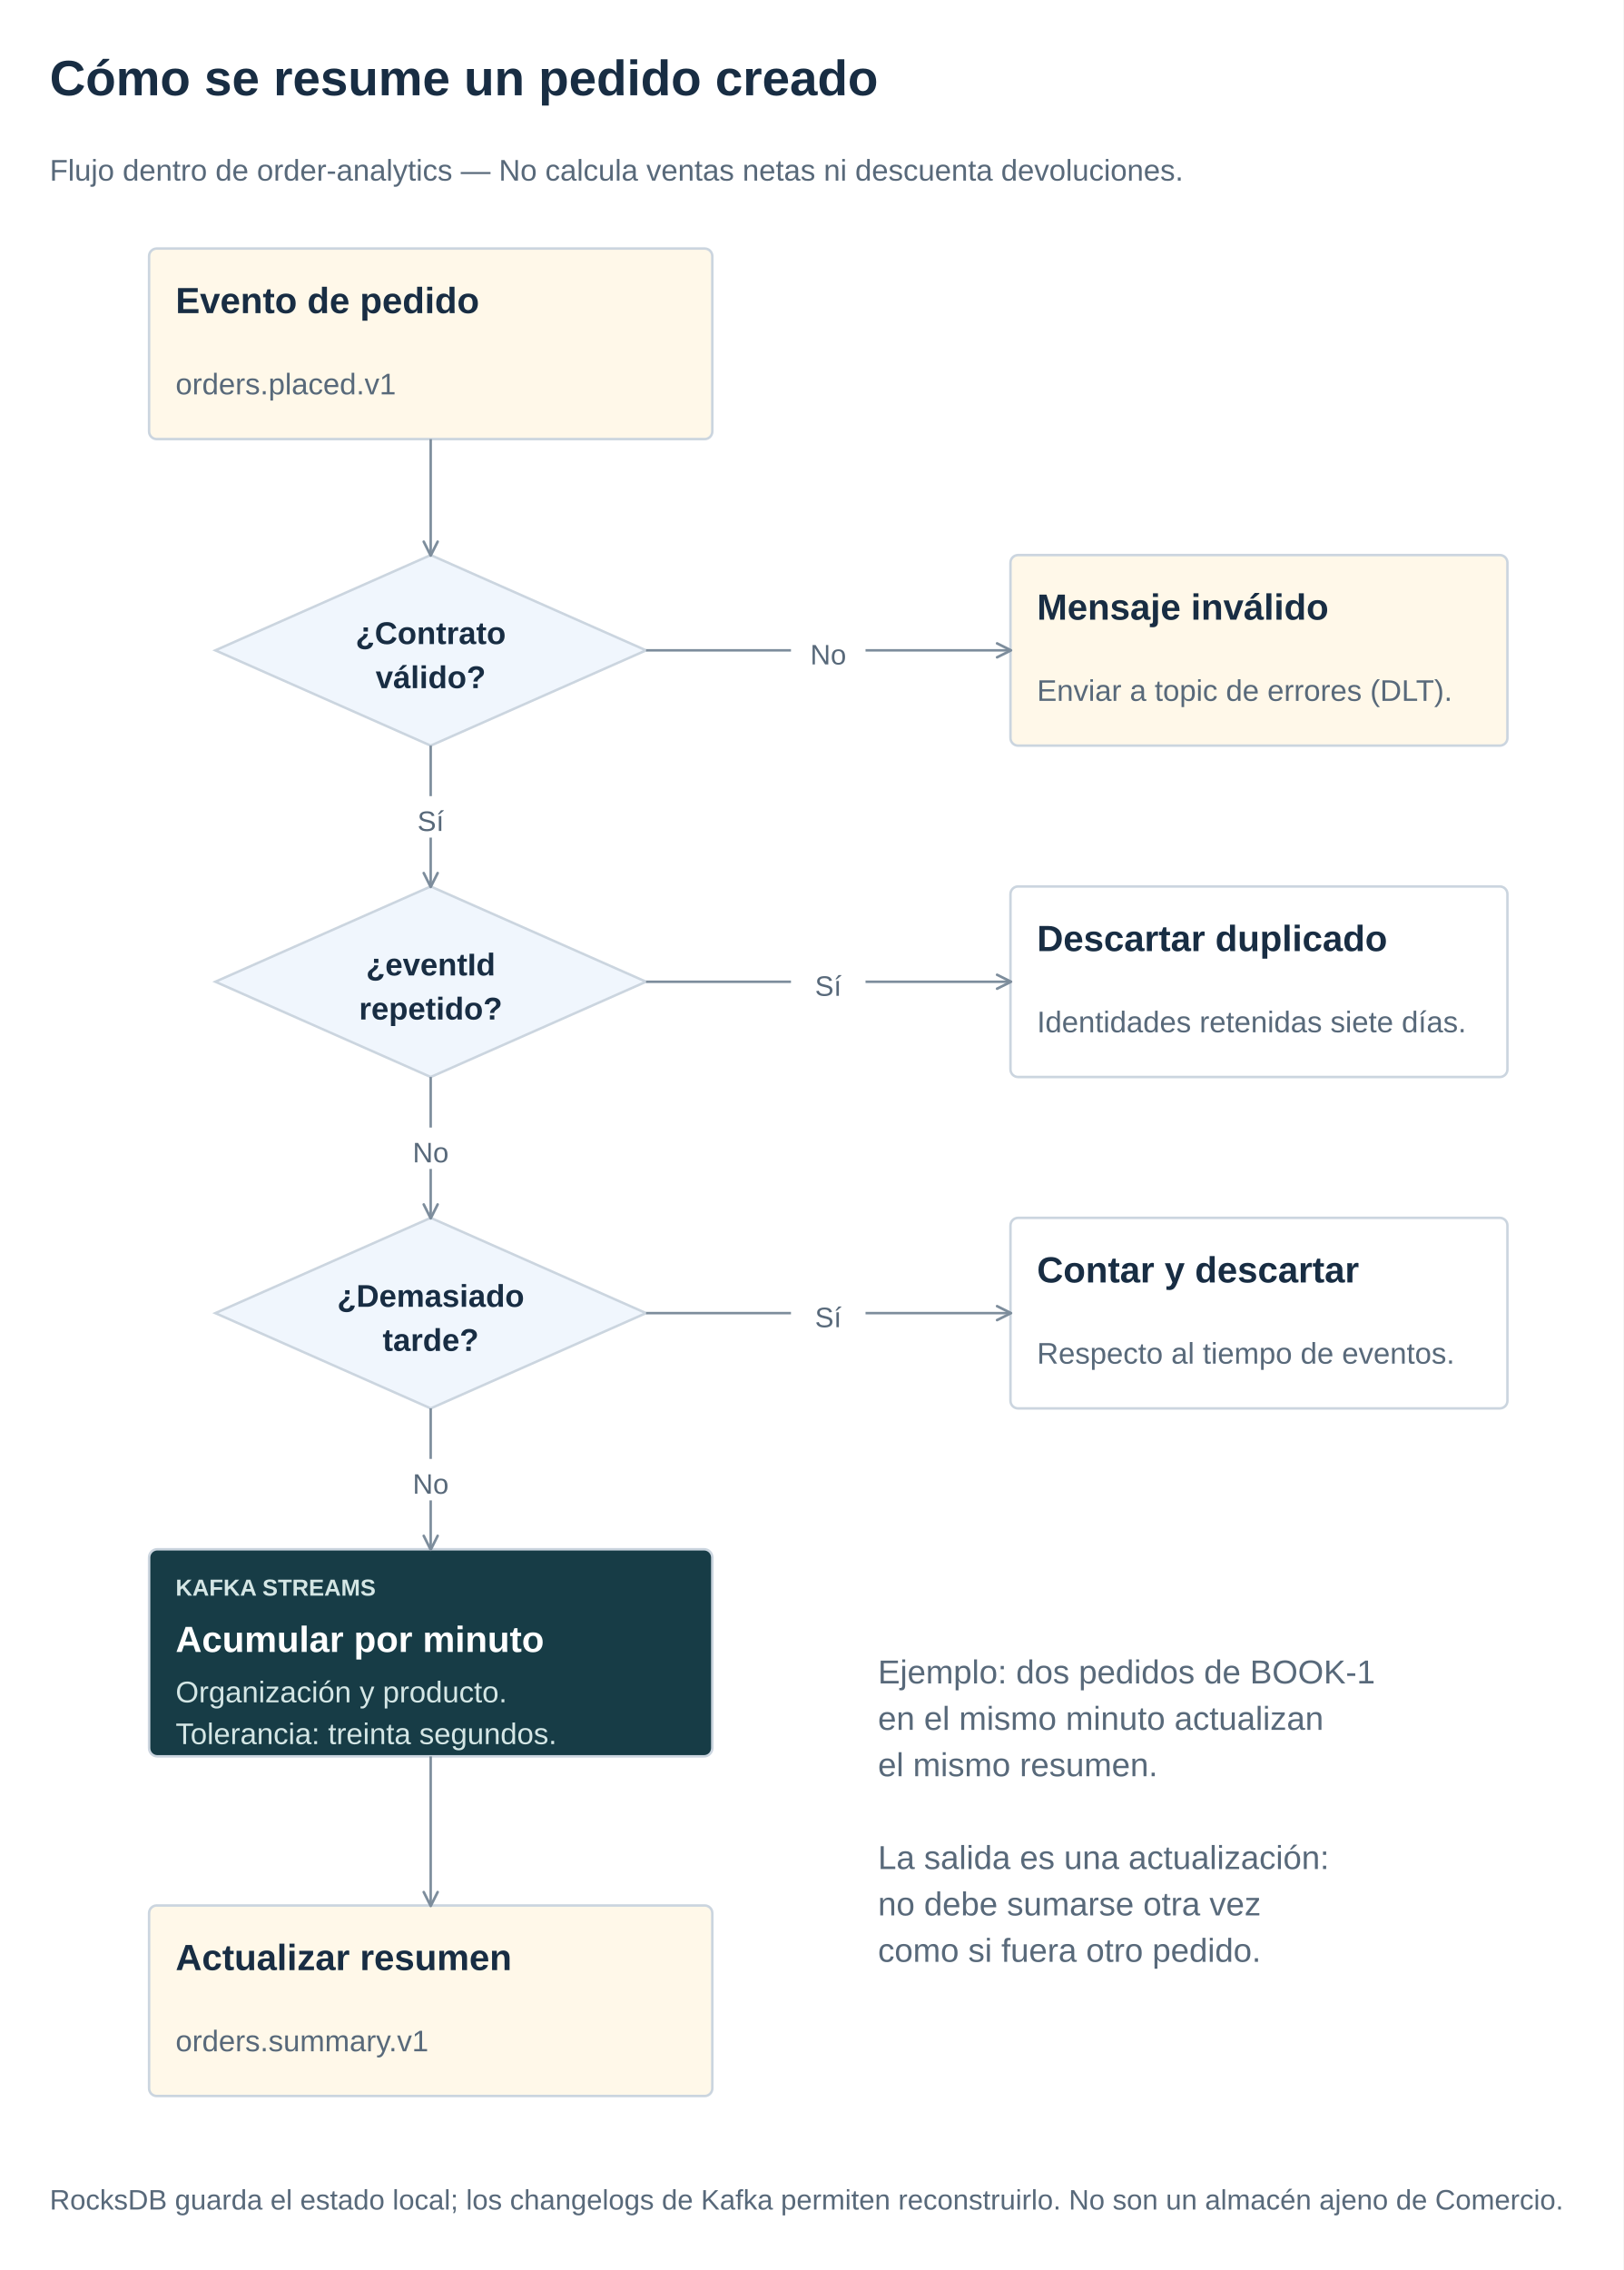
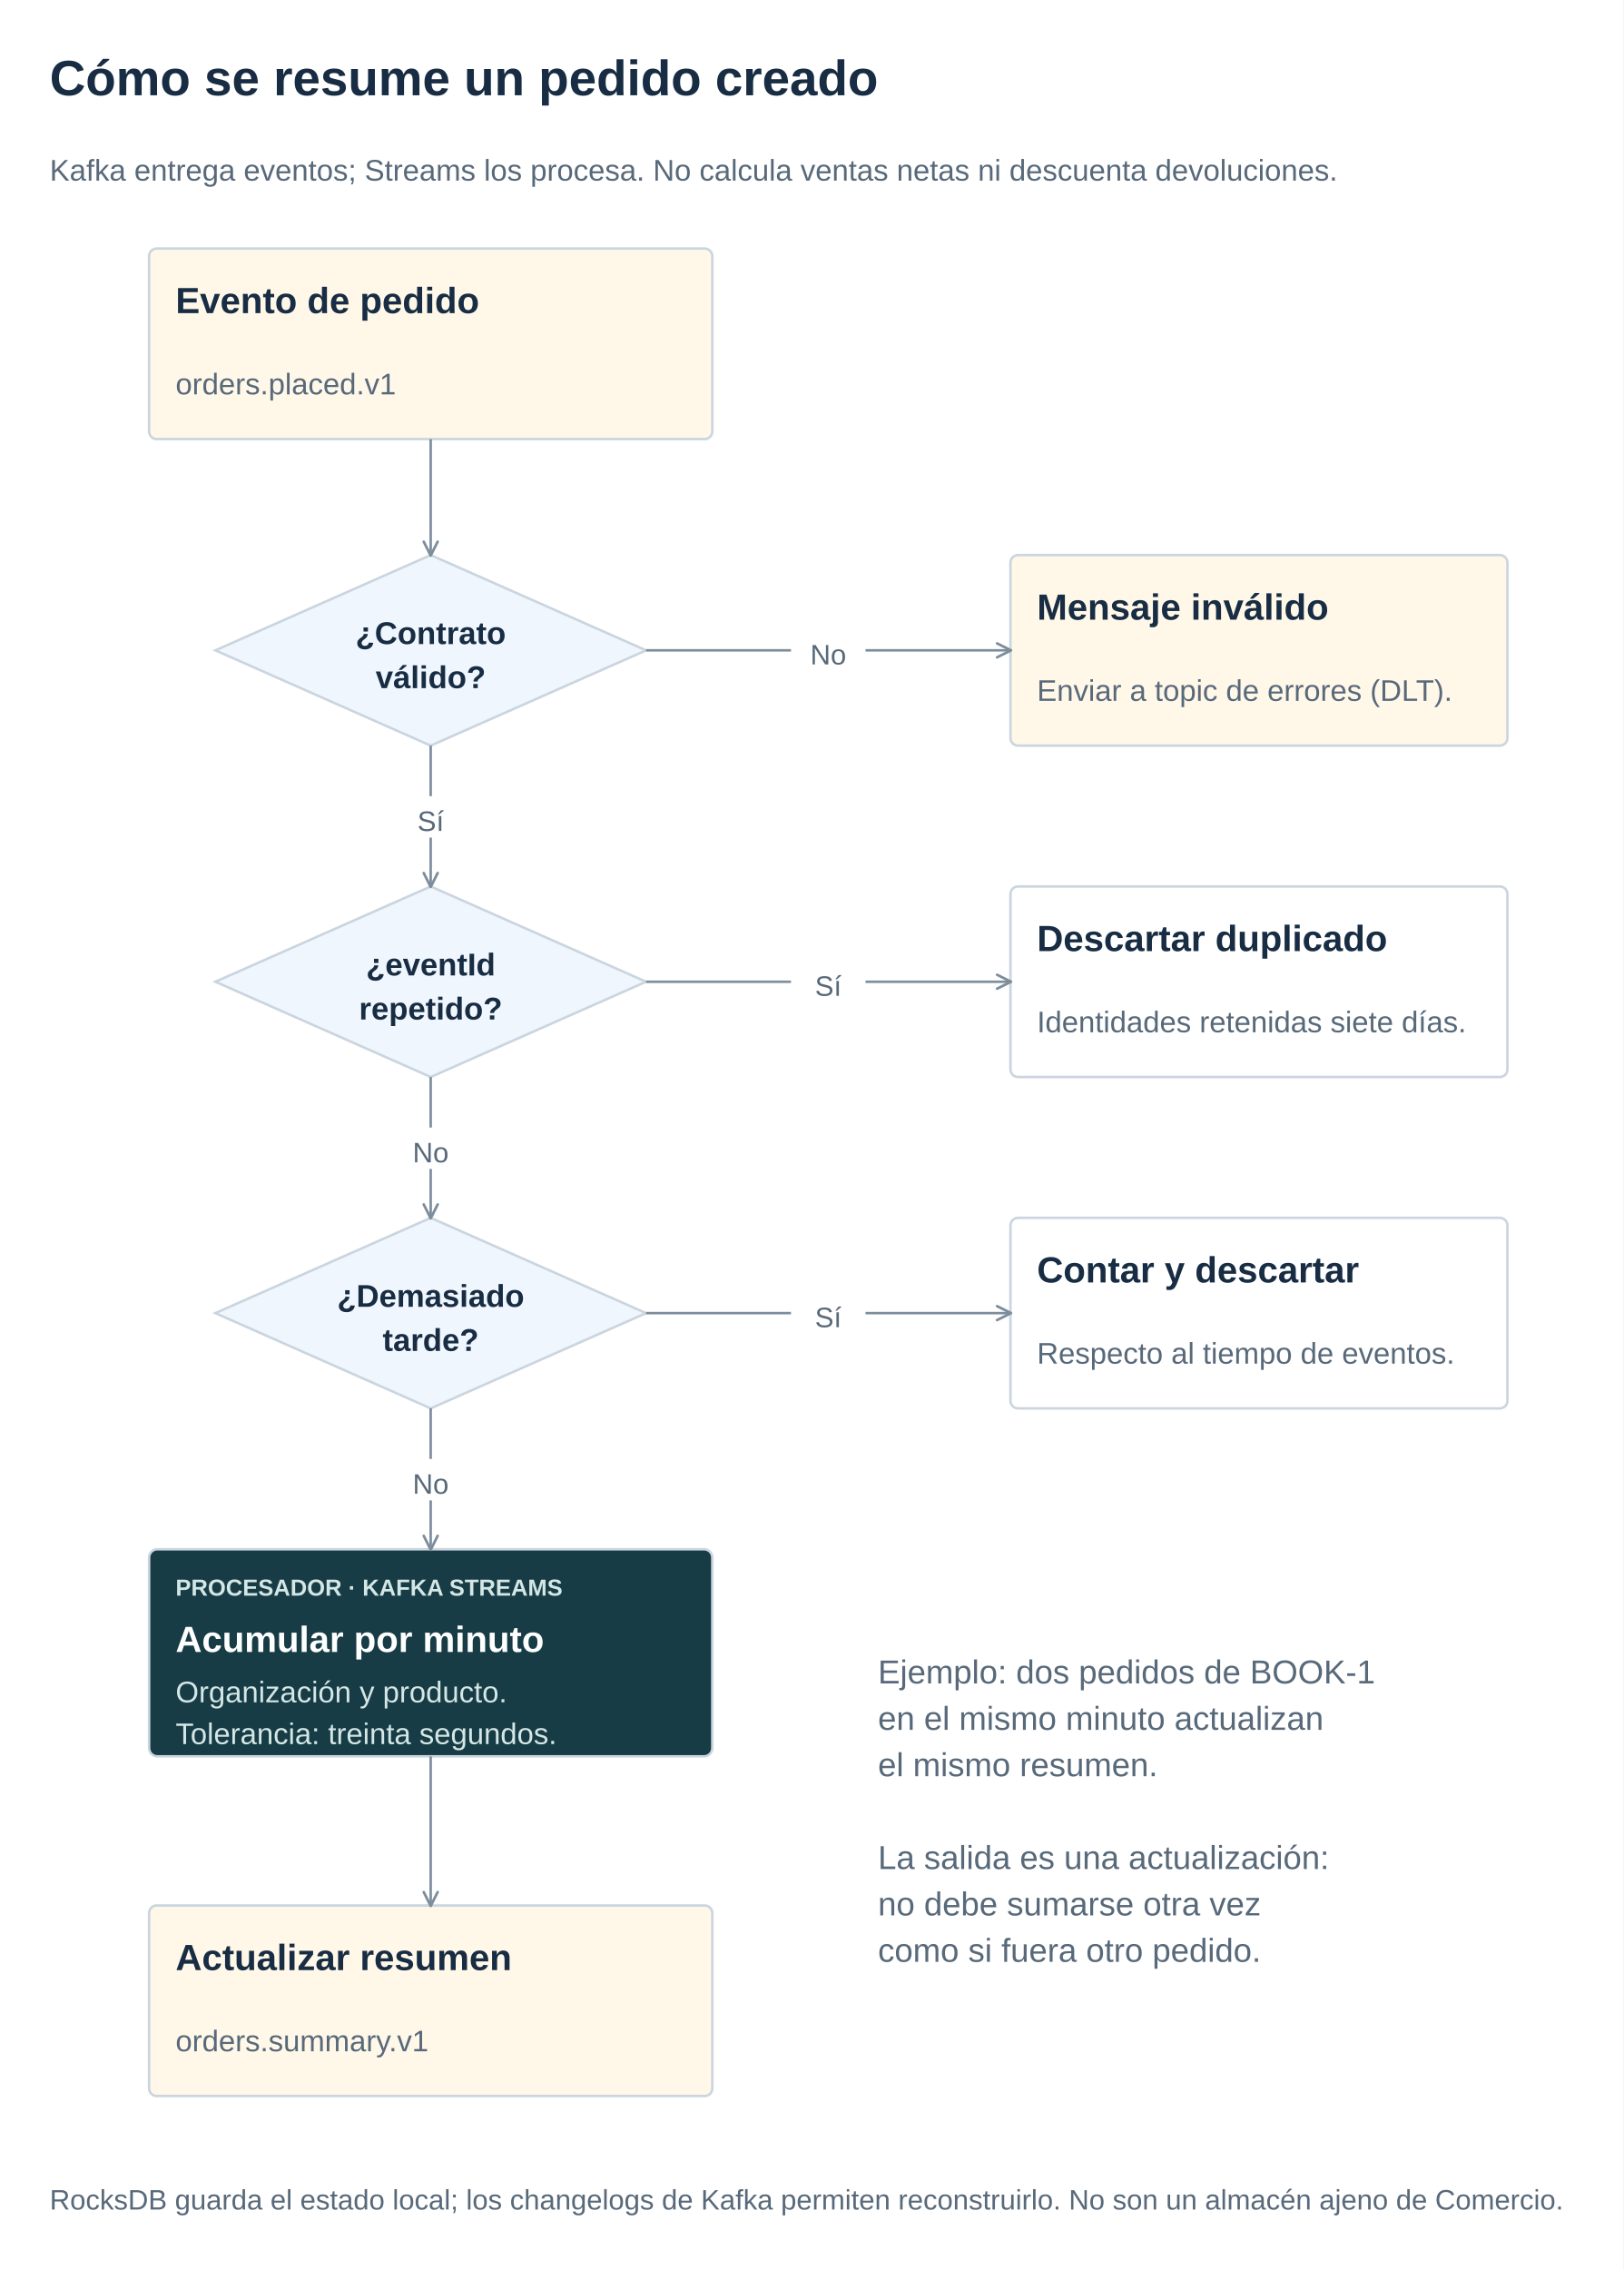
<svg xmlns="http://www.w3.org/2000/svg" width="980" height="1370" viewBox="0 0 980 1370" role="img" aria-labelledby="title">
  <defs>
    <marker id="arrow" viewBox="0 0 10 10" refX="8.7" refY="5" markerWidth="7" markerHeight="7" orient="auto-start-reverse">
      <path d="M 1 1 L 9 5 L 1 9" fill="none" stroke="context-stroke" stroke-width="1.5" stroke-linecap="round" stroke-linejoin="round" />
    </marker>
  </defs>
  <rect width="100%" height="100%" fill="#FFFFFF" />
  <text data-cell="title" x="30" y="57.5" font-size="30" font-family="Arial,Helvetica,sans-serif" font-weight="700" font-style="normal" text-anchor="start" fill="#182D43">Cómo se resume un pedido creado</text>
-   <text data-cell="subtitle" x="30" y="109" font-size="18" font-family="Arial,Helvetica,sans-serif" font-weight="400" font-style="normal" text-anchor="start" fill="#58697A">Flujo dentro de order-analytics    —    No calcula ventas netas ni descuenta devoluciones.</text>
+   <text data-cell="subtitle" x="30" y="109" font-size="18" font-family="Arial,Helvetica,sans-serif" font-weight="400" font-style="normal" text-anchor="start" fill="#58697A">Kafka entrega eventos; Streams los procesa. No calcula ventas netas ni descuenta devoluciones.</text>
  <rect x="90" y="150" width="340" height="115" rx="4.6" data-cell="input-shape" fill="#FFF8E9" stroke="#CBD5DF" stroke-width="1.5" />
  <text data-cell="input-title" x="106" y="189" font-size="22" font-family="Arial,Helvetica,sans-serif" font-weight="700" font-style="normal" text-anchor="start" fill="#182D43">Evento de pedido</text>
  <text data-cell="input-body" x="106" y="238" font-size="18" font-family="Arial,Helvetica,sans-serif" font-weight="400" font-style="normal" text-anchor="start" fill="#58697A">orders.placed.v1</text>
  <polygon points="260,335 390,392.5 260,450 130,392.5" data-cell="valid-shape" fill="#F0F6FD" stroke="#CBD5DF" stroke-width="1.5" />
  <text data-cell="valid-text" x="260" y="388.7" font-size="19" font-family="Arial,Helvetica,sans-serif" font-weight="700" font-style="normal" text-anchor="middle" fill="#182D43">¿Contrato</text>
  <text data-cell="valid-text" x="260" y="415.3" font-size="19" font-family="Arial,Helvetica,sans-serif" font-weight="700" font-style="normal" text-anchor="middle" fill="#182D43">válido?</text>
  <rect x="610" y="335" width="300" height="115" rx="4.6" data-cell="invalid-shape" fill="#FFF8E9" stroke="#CBD5DF" stroke-width="1.5" />
  <text data-cell="invalid-title" x="626" y="374" font-size="22" font-family="Arial,Helvetica,sans-serif" font-weight="700" font-style="normal" text-anchor="start" fill="#182D43">Mensaje inválido</text>
  <text data-cell="invalid-body" x="626" y="423" font-size="18" font-family="Arial,Helvetica,sans-serif" font-weight="400" font-style="normal" text-anchor="start" fill="#58697A">Enviar a topic de errores (DLT).</text>
  <polygon points="260,535 390,592.5 260,650 130,592.5" data-cell="duplicate-shape" fill="#F0F6FD" stroke="#CBD5DF" stroke-width="1.5" />
  <text data-cell="duplicate-text" x="260" y="588.7" font-size="19" font-family="Arial,Helvetica,sans-serif" font-weight="700" font-style="normal" text-anchor="middle" fill="#182D43">¿eventId</text>
  <text data-cell="duplicate-text" x="260" y="615.3" font-size="19" font-family="Arial,Helvetica,sans-serif" font-weight="700" font-style="normal" text-anchor="middle" fill="#182D43">repetido?</text>
  <rect x="610" y="535" width="300" height="115" rx="4.6" data-cell="discard-duplicate-shape" fill="#FFFFFF" stroke="#CBD5DF" stroke-width="1.5" />
  <text data-cell="discard-duplicate-title" x="626" y="574" font-size="22" font-family="Arial,Helvetica,sans-serif" font-weight="700" font-style="normal" text-anchor="start" fill="#182D43">Descartar duplicado</text>
  <text data-cell="discard-duplicate-body" x="626" y="623" font-size="18" font-family="Arial,Helvetica,sans-serif" font-weight="400" font-style="normal" text-anchor="start" fill="#58697A">Identidades retenidas siete días.</text>
  <polygon points="260,735 390,792.5 260,850 130,792.5" data-cell="late-shape" fill="#F0F6FD" stroke="#CBD5DF" stroke-width="1.5" />
  <text data-cell="late-text" x="260" y="788.7" font-size="19" font-family="Arial,Helvetica,sans-serif" font-weight="700" font-style="normal" text-anchor="middle" fill="#182D43">¿Demasiado</text>
  <text data-cell="late-text" x="260" y="815.3" font-size="19" font-family="Arial,Helvetica,sans-serif" font-weight="700" font-style="normal" text-anchor="middle" fill="#182D43">tarde?</text>
  <rect x="610" y="735" width="300" height="115" rx="4.6" data-cell="discard-late-shape" fill="#FFFFFF" stroke="#CBD5DF" stroke-width="1.5" />
  <text data-cell="discard-late-title" x="626" y="774" font-size="22" font-family="Arial,Helvetica,sans-serif" font-weight="700" font-style="normal" text-anchor="start" fill="#182D43">Contar y descartar</text>
  <text data-cell="discard-late-body" x="626" y="823" font-size="18" font-family="Arial,Helvetica,sans-serif" font-weight="400" font-style="normal" text-anchor="start" fill="#58697A">Respecto al tiempo de eventos.</text>
  <rect x="90" y="935" width="340" height="125" rx="5" data-cell="aggregate-shape" fill="#173C46" stroke="#CBD5DF" stroke-width="1.5" />
-   <text data-cell="aggregate-kind" x="106" y="963" font-size="14" font-family="Arial,Helvetica,sans-serif" font-weight="700" font-style="normal" text-anchor="start" fill="#D4E6E5">KAFKA STREAMS</text>
+   <text data-cell="aggregate-kind" x="106" y="963" font-size="14" font-family="Arial,Helvetica,sans-serif" font-weight="700" font-style="normal" text-anchor="start" fill="#D4E6E5">PROCESADOR · KAFKA STREAMS</text>
  <text data-cell="aggregate-title" x="106" y="997" font-size="22" font-family="Arial,Helvetica,sans-serif" font-weight="700" font-style="normal" text-anchor="start" fill="#FFFFFF">Acumular por minuto</text>
  <text data-cell="aggregate-body" x="106" y="1027.4" font-size="18" font-family="Arial,Helvetica,sans-serif" font-weight="400" font-style="normal" text-anchor="start" fill="#D4E6E5">Organización y producto.</text>
  <text data-cell="aggregate-body" x="106" y="1052.6" font-size="18" font-family="Arial,Helvetica,sans-serif" font-weight="400" font-style="normal" text-anchor="start" fill="#D4E6E5">Tolerancia: treinta segundos.</text>
  <rect x="90" y="1150" width="340" height="115" rx="4.6" data-cell="output-shape" fill="#FFF8E9" stroke="#CBD5DF" stroke-width="1.5" />
  <text data-cell="output-title" x="106" y="1189" font-size="22" font-family="Arial,Helvetica,sans-serif" font-weight="700" font-style="normal" text-anchor="start" fill="#182D43">Actualizar resumen</text>
  <text data-cell="output-body" x="106" y="1238" font-size="18" font-family="Arial,Helvetica,sans-serif" font-weight="400" font-style="normal" text-anchor="start" fill="#58697A">orders.summary.v1</text>
  <path d="M 260 265 L 260 335" data-cell="input-valid" fill="none" stroke="#7D8D9C" stroke-width="1.5" stroke-linejoin="round" marker-end="url(#arrow)" />
  <path d="M 390 392.5 L 610 392.5" data-cell="invalid-route" fill="none" stroke="#7D8D9C" stroke-width="1.5" stroke-linejoin="round" marker-end="url(#arrow)" />
  <path d="M 260 450 L 260 535" data-cell="valid-duplicate" fill="none" stroke="#7D8D9C" stroke-width="1.5" stroke-linejoin="round" marker-end="url(#arrow)" />
  <path d="M 390 592.5 L 610 592.5" data-cell="duplicate-route" fill="none" stroke="#7D8D9C" stroke-width="1.5" stroke-linejoin="round" marker-end="url(#arrow)" />
  <path d="M 260 650 L 260 735" data-cell="unique-late" fill="none" stroke="#7D8D9C" stroke-width="1.5" stroke-linejoin="round" marker-end="url(#arrow)" />
  <path d="M 390 792.5 L 610 792.5" data-cell="late-route" fill="none" stroke="#7D8D9C" stroke-width="1.5" stroke-linejoin="round" marker-end="url(#arrow)" />
  <path d="M 260 850 L 260 935" data-cell="on-time" fill="none" stroke="#7D8D9C" stroke-width="1.5" stroke-linejoin="round" marker-end="url(#arrow)" />
  <path d="M 260 1060 L 260 1150" data-cell="summary" fill="none" stroke="#7D8D9C" stroke-width="1.5" stroke-linejoin="round" marker-end="url(#arrow)" />
  <text data-cell="meaning" x="530" y="1016" font-size="20" font-family="Arial,Helvetica,sans-serif" font-weight="400" font-style="normal" text-anchor="start" fill="#58697A">Ejemplo: dos pedidos de BOOK-1</text>
  <text data-cell="meaning" x="530" y="1044" font-size="20" font-family="Arial,Helvetica,sans-serif" font-weight="400" font-style="normal" text-anchor="start" fill="#58697A">en el mismo minuto actualizan</text>
  <text data-cell="meaning" x="530" y="1072" font-size="20" font-family="Arial,Helvetica,sans-serif" font-weight="400" font-style="normal" text-anchor="start" fill="#58697A">el mismo resumen.</text>
  <text data-cell="meaning" x="530" y="1100" font-size="20" font-family="Arial,Helvetica,sans-serif" font-weight="400" font-style="normal" text-anchor="start" fill="#58697A" />
  <text data-cell="meaning" x="530" y="1128" font-size="20" font-family="Arial,Helvetica,sans-serif" font-weight="400" font-style="normal" text-anchor="start" fill="#58697A">La salida es una actualización:</text>
  <text data-cell="meaning" x="530" y="1156" font-size="20" font-family="Arial,Helvetica,sans-serif" font-weight="400" font-style="normal" text-anchor="start" fill="#58697A">no debe sumarse otra vez</text>
  <text data-cell="meaning" x="530" y="1184" font-size="20" font-family="Arial,Helvetica,sans-serif" font-weight="400" font-style="normal" text-anchor="start" fill="#58697A">como si fuera otro pedido.</text>
  <text data-cell="footer" x="30" y="1333.5" font-size="17" font-family="Arial,Helvetica,sans-serif" font-weight="400" font-style="normal" text-anchor="start" fill="#58697A">RocksDB guarda el estado local; los changelogs de Kafka permiten reconstruirlo. No son un almacén ajeno de Comercio.</text>
  <rect data-label-for="invalid-route" x="477.5" y="380" width="45" height="25" rx="3" fill="#FFFFFF" stroke="none" />
  <text data-cell="invalid-route" data-label-for="invalid-route" x="500" y="401" font-size="17" font-family="Arial,Helvetica,sans-serif" font-weight="400" font-style="normal" text-anchor="middle" fill="#58697A">No</text>
  <rect data-label-for="valid-duplicate" x="237.5" y="480.5" width="45" height="25" rx="3" fill="#FFFFFF" stroke="none" />
  <text data-cell="valid-duplicate" data-label-for="valid-duplicate" x="260" y="501.5" font-size="17" font-family="Arial,Helvetica,sans-serif" font-weight="400" font-style="normal" text-anchor="middle" fill="#58697A">Sí</text>
  <rect data-label-for="duplicate-route" x="477.5" y="580" width="45" height="25" rx="3" fill="#FFFFFF" stroke="none" />
  <text data-cell="duplicate-route" data-label-for="duplicate-route" x="500" y="601" font-size="17" font-family="Arial,Helvetica,sans-serif" font-weight="400" font-style="normal" text-anchor="middle" fill="#58697A">Sí</text>
  <rect data-label-for="unique-late" x="237.5" y="680.5" width="45" height="25" rx="3" fill="#FFFFFF" stroke="none" />
  <text data-cell="unique-late" data-label-for="unique-late" x="260" y="701.5" font-size="17" font-family="Arial,Helvetica,sans-serif" font-weight="400" font-style="normal" text-anchor="middle" fill="#58697A">No</text>
  <rect data-label-for="late-route" x="477.5" y="780" width="45" height="25" rx="3" fill="#FFFFFF" stroke="none" />
  <text data-cell="late-route" data-label-for="late-route" x="500" y="801" font-size="17" font-family="Arial,Helvetica,sans-serif" font-weight="400" font-style="normal" text-anchor="middle" fill="#58697A">Sí</text>
  <rect data-label-for="on-time" x="237.5" y="880.5" width="45" height="25" rx="3" fill="#FFFFFF" stroke="none" />
  <text data-cell="on-time" data-label-for="on-time" x="260" y="901.5" font-size="17" font-family="Arial,Helvetica,sans-serif" font-weight="400" font-style="normal" text-anchor="middle" fill="#58697A">No</text>
</svg>
